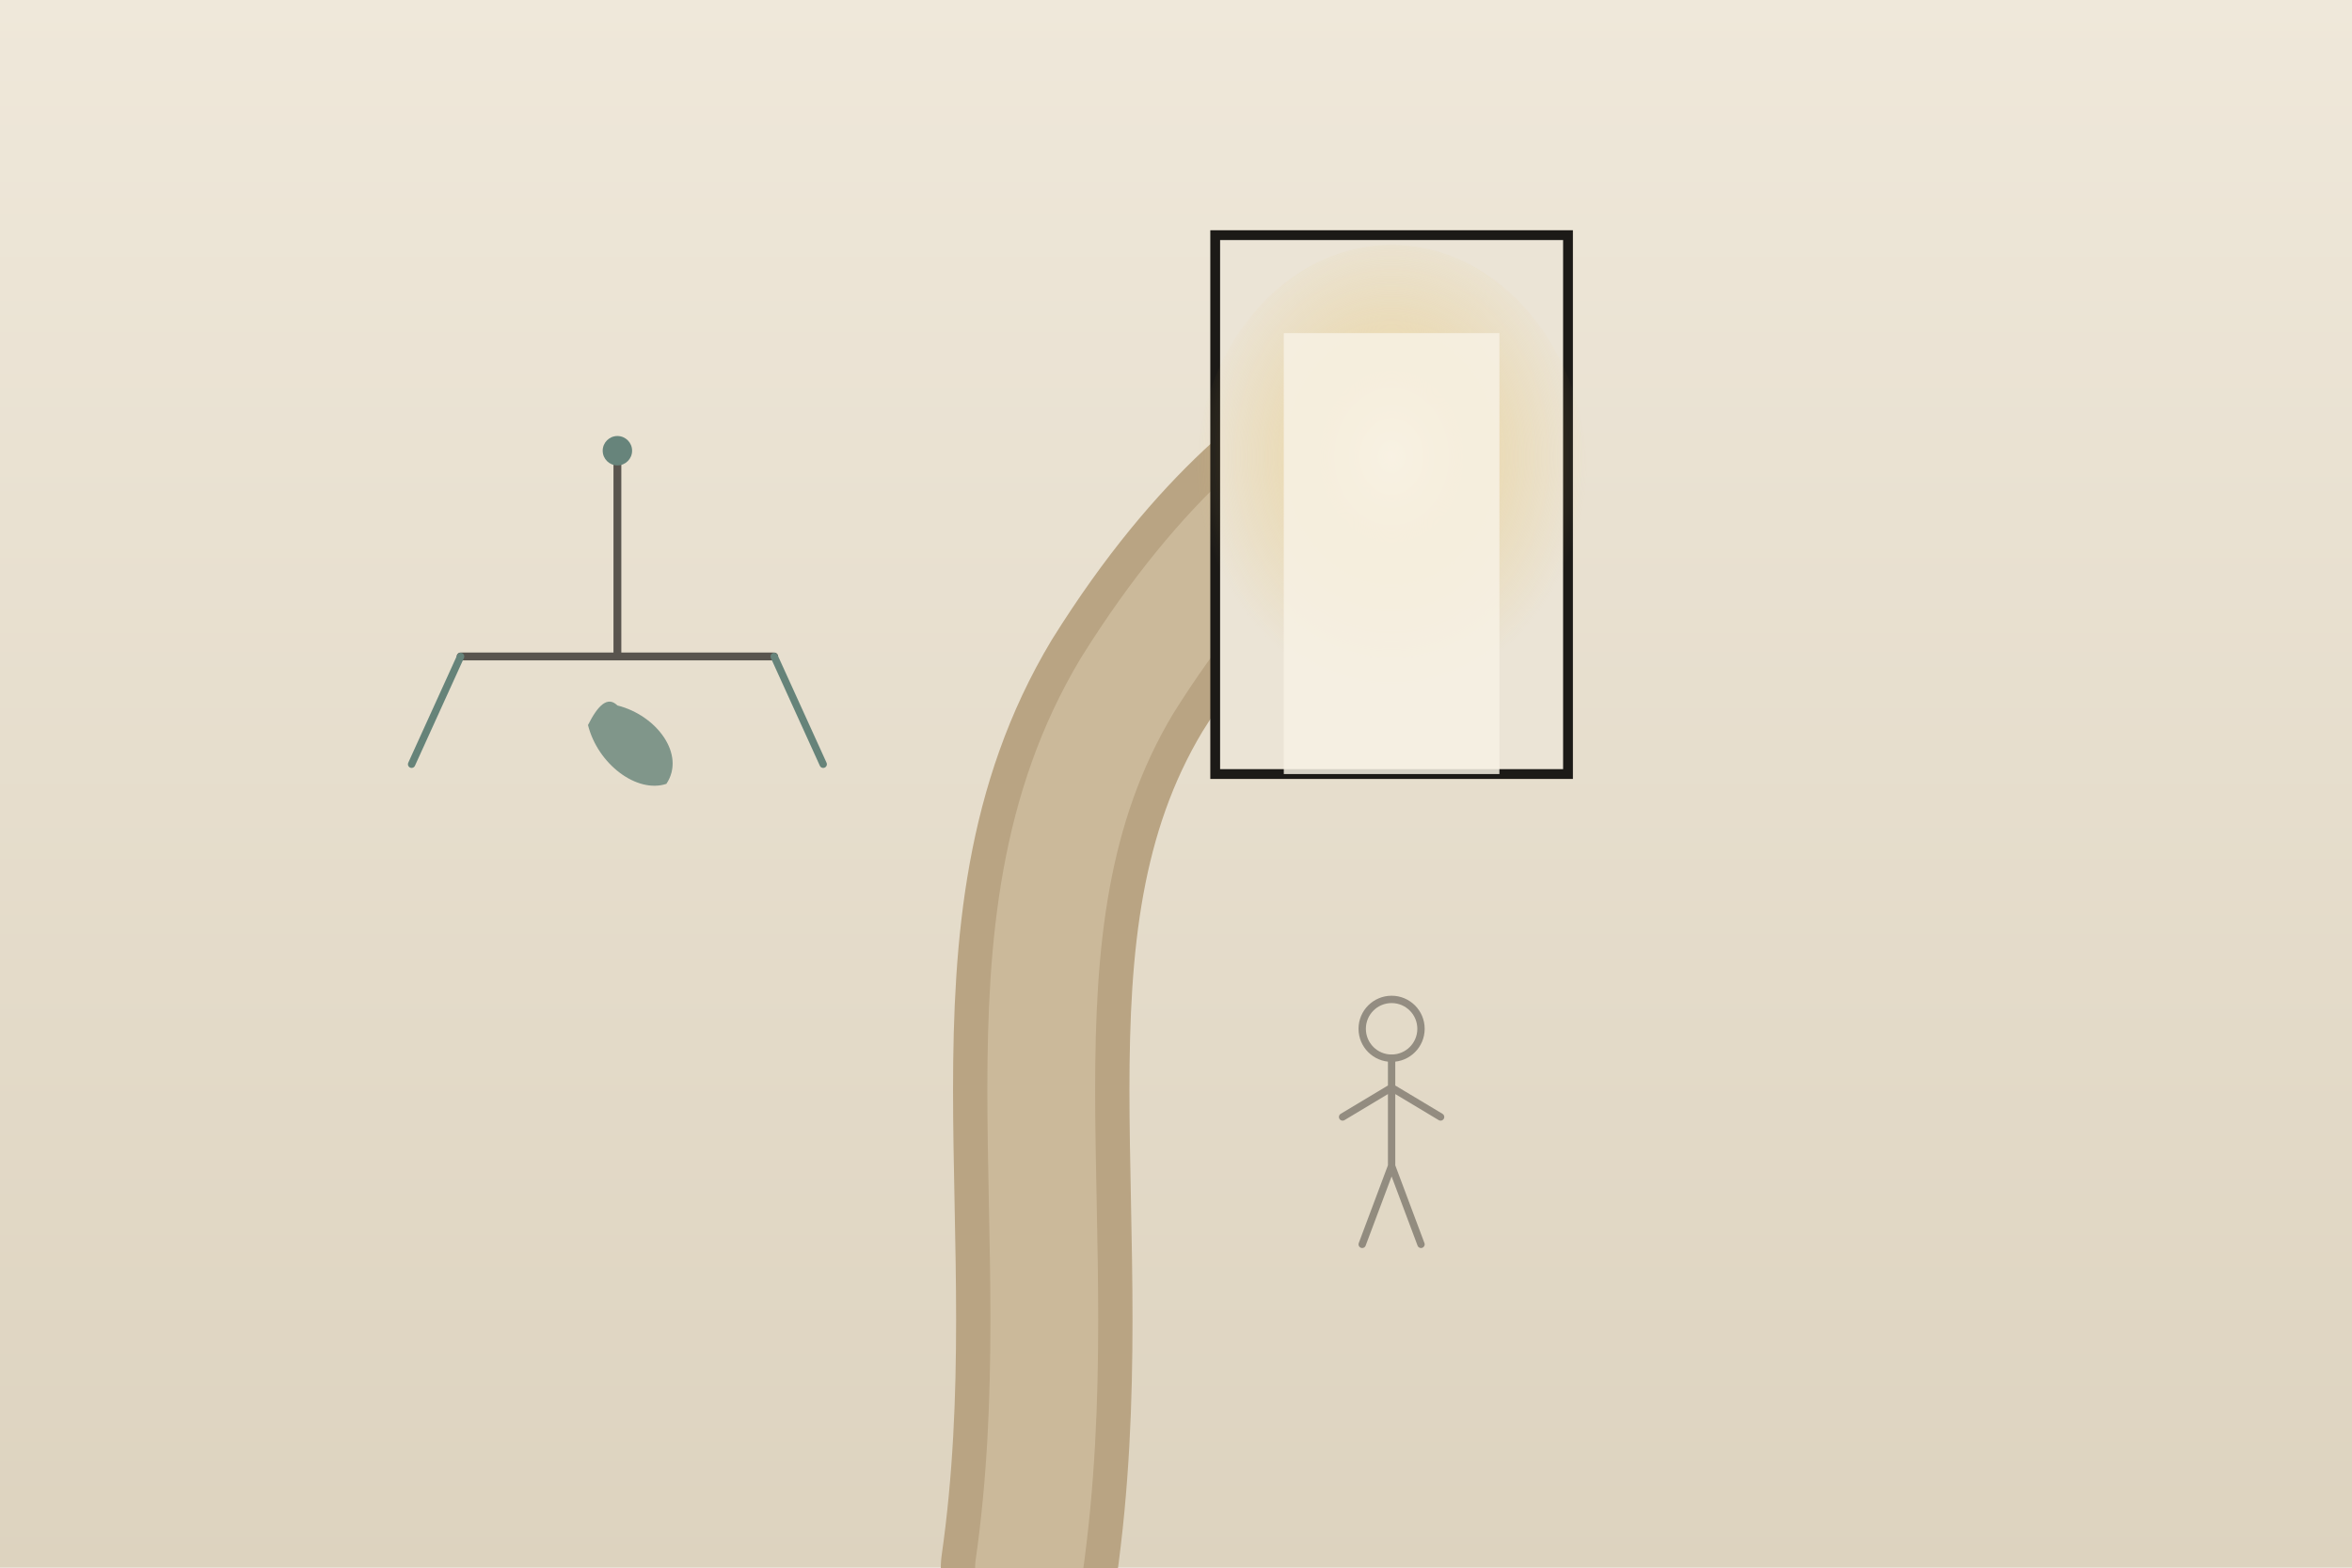
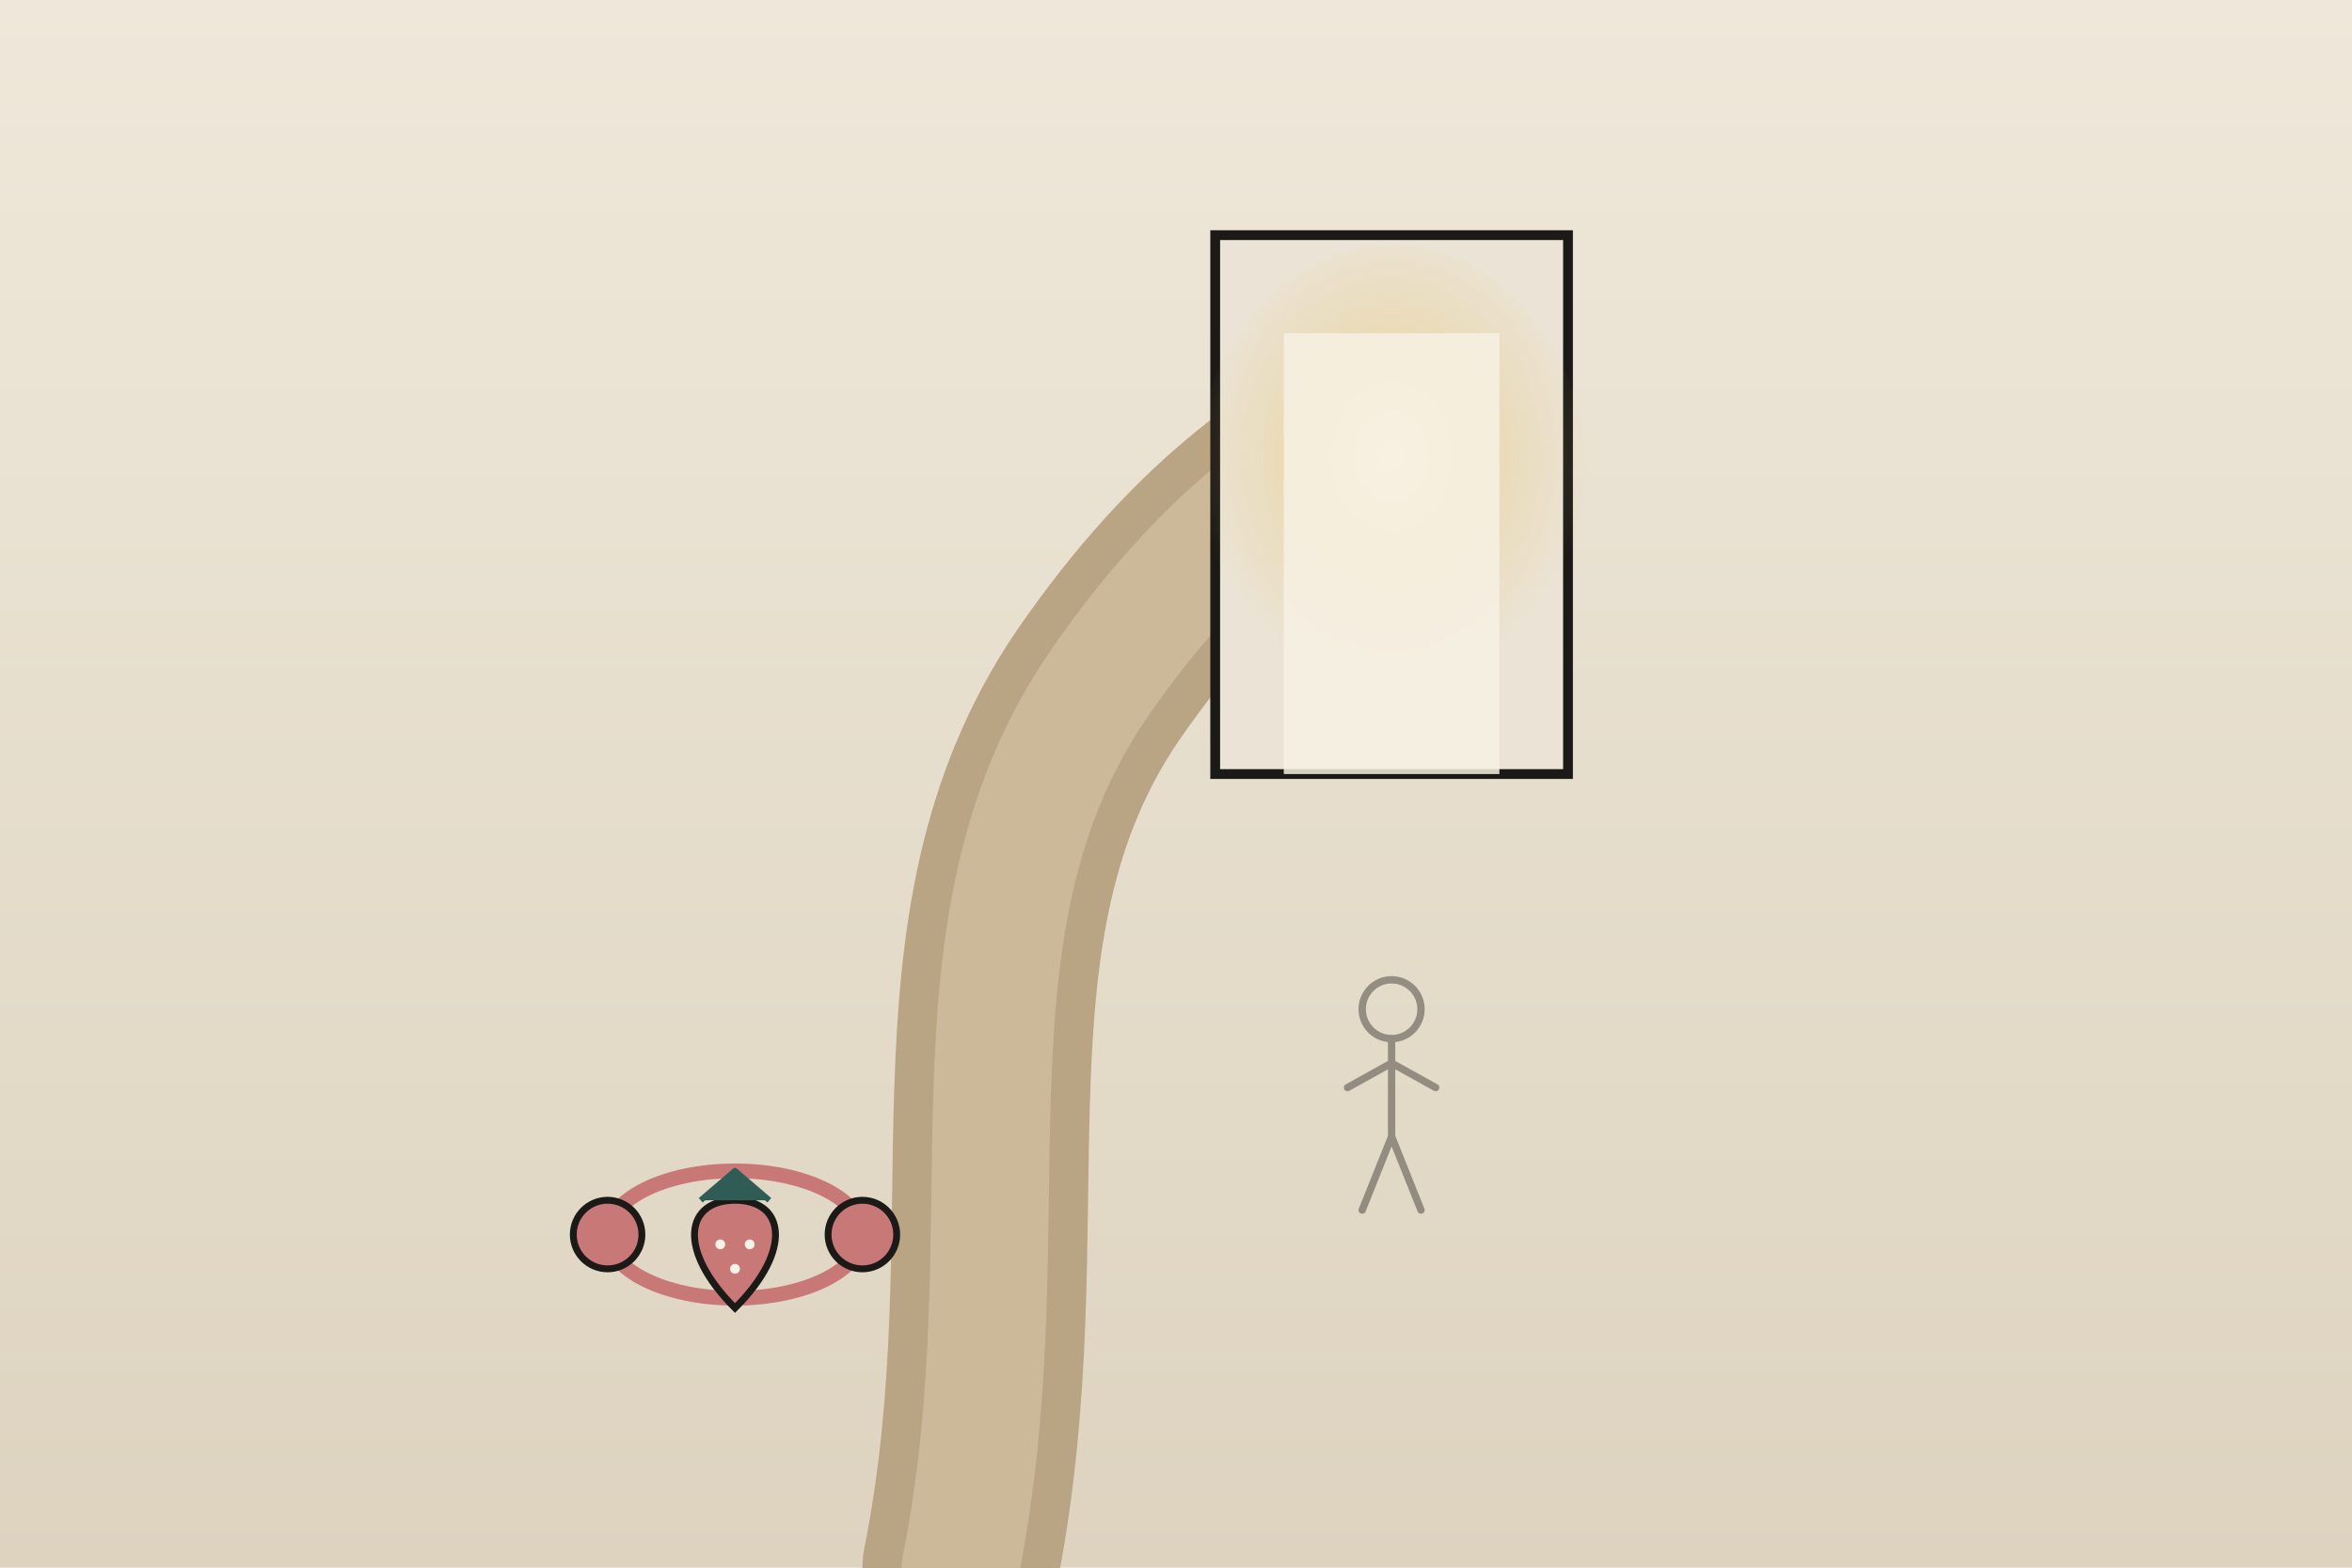
<svg xmlns="http://www.w3.org/2000/svg" viewBox="0 0 480 320" role="img" aria-labelledby="t5">
  <defs>
    <linearGradient id="sky5" x1="0" y1="0" x2="0" y2="1">
      <stop offset="0%" stop-color="#efe8da" />
      <stop offset="100%" stop-color="#ddd3bf" />
    </linearGradient>
    <radialGradient id="doorlight" cx="50%" cy="45%" r="50%">
      <stop offset="0%" stop-color="#fff6df" stop-opacity="0.95" />
      <stop offset="60%" stop-color="#e8c56d" stop-opacity="0.25" />
      <stop offset="100%" stop-color="#e8c56d" stop-opacity="0" />
    </radialGradient>
  </defs>
  <rect width="480" height="320" fill="url(#sky5)" />
-   <path d="M210 320 C220 250 200 190 230 140 C250 108 268 96 280 88" fill="none" stroke="#b9a483" stroke-width="36" stroke-linecap="round" />
-   <path d="M210 320 C220 250 200 190 230 140 C250 108 268 96 280 88" fill="none" stroke="#cbb99a" stroke-width="22" stroke-linecap="round" />
+   <path d="M196 320 C210 250 190 190 224 140 C246 108 266 96 280 88" fill="none" stroke="#b9a483" stroke-width="40" stroke-linecap="round" />
+   <path d="M196 320 C210 250 190 190 224 140 C246 108 266 96 280 88" fill="none" stroke="#cbb99a" stroke-width="24" stroke-linecap="round" />
  <rect x="248" y="48" width="72" height="110" rx="36 36 4 4" fill="#ebe4d6" stroke="#1c1a17" stroke-width="2" />
  <ellipse cx="284" cy="98" rx="40" ry="48" fill="url(#doorlight)" />
  <rect x="262" y="68" width="44" height="90" rx="22 22 2 2" fill="#f7f1e4" opacity="0.85" />
-   <g transform="translate(86 86)" opacity="0.7">
-     <line x1="40" y1="8" x2="40" y2="48" stroke="#1c1a17" stroke-width="1.6" />
-     <path d="M8 48 H72" stroke="#1c1a17" stroke-width="1.6" stroke-linecap="round" />
-     <path d="M8 48 l-10 22 M72 48 l10 22" stroke="#2f5d56" stroke-width="1.5" stroke-linecap="round" />
-     <circle cx="40" cy="6" r="3" fill="#2f5d56" />
-     <path d="M40 58 c8 2 14 10 10 16 c-6 2-14-4-16-12 c2-4 4-6 6-4z" fill="#2f5d56" opacity="0.8" />
+   <g opacity="0.4" stroke="#1c1a17" stroke-width="1.5" fill="none" stroke-linecap="round">
+     <circle cx="284" cy="206" r="6" />
+     <path d="M284 212 v20 M275 222 l9 -5 9 5 M284 232 l-6 15 M284 232 l6 15" />
  </g>
-   <g opacity="0.4" stroke="#1c1a17" stroke-width="1.5" fill="none" stroke-linecap="round">
-     <circle cx="284" cy="210" r="6" />
-     <path d="M284 216 v22 M274 228 l10 -6 10 6 M284 238 l-6 16 M284 238 l6 16" />
+   <g transform="translate(150 252)">
+     <ellipse cx="0" cy="0" rx="26" ry="13" fill="none" stroke="#c97878" stroke-width="3" />
+     <circle cx="-26" cy="0" r="7" fill="#c97878" stroke="#1c1a17" stroke-width="1.4" />
+     <circle cx="26" cy="0" r="7" fill="#c97878" stroke="#1c1a17" stroke-width="1.4" />
+     <g transform="translate(0 -1)">
+       <path d="M0 -6 C10 -6 12 4 0 16 C-12 4 -10 -6 0 -6 Z" fill="#c97878" stroke="#1c1a17" stroke-width="1.4" />
+       <path d="M-7 -6 L0 -12 L7 -6" fill="#2f5d56" stroke="#2f5d56" stroke-width="1.2" stroke-linejoin="round" />
+       <g fill="#f8f3e8">
+         <circle cx="-3" cy="3" r="1" />
+         <circle cx="3" cy="3" r="1" />
+         <circle cx="0" cy="8" r="1" />
+       </g>
+     </g>
  </g>
</svg>
